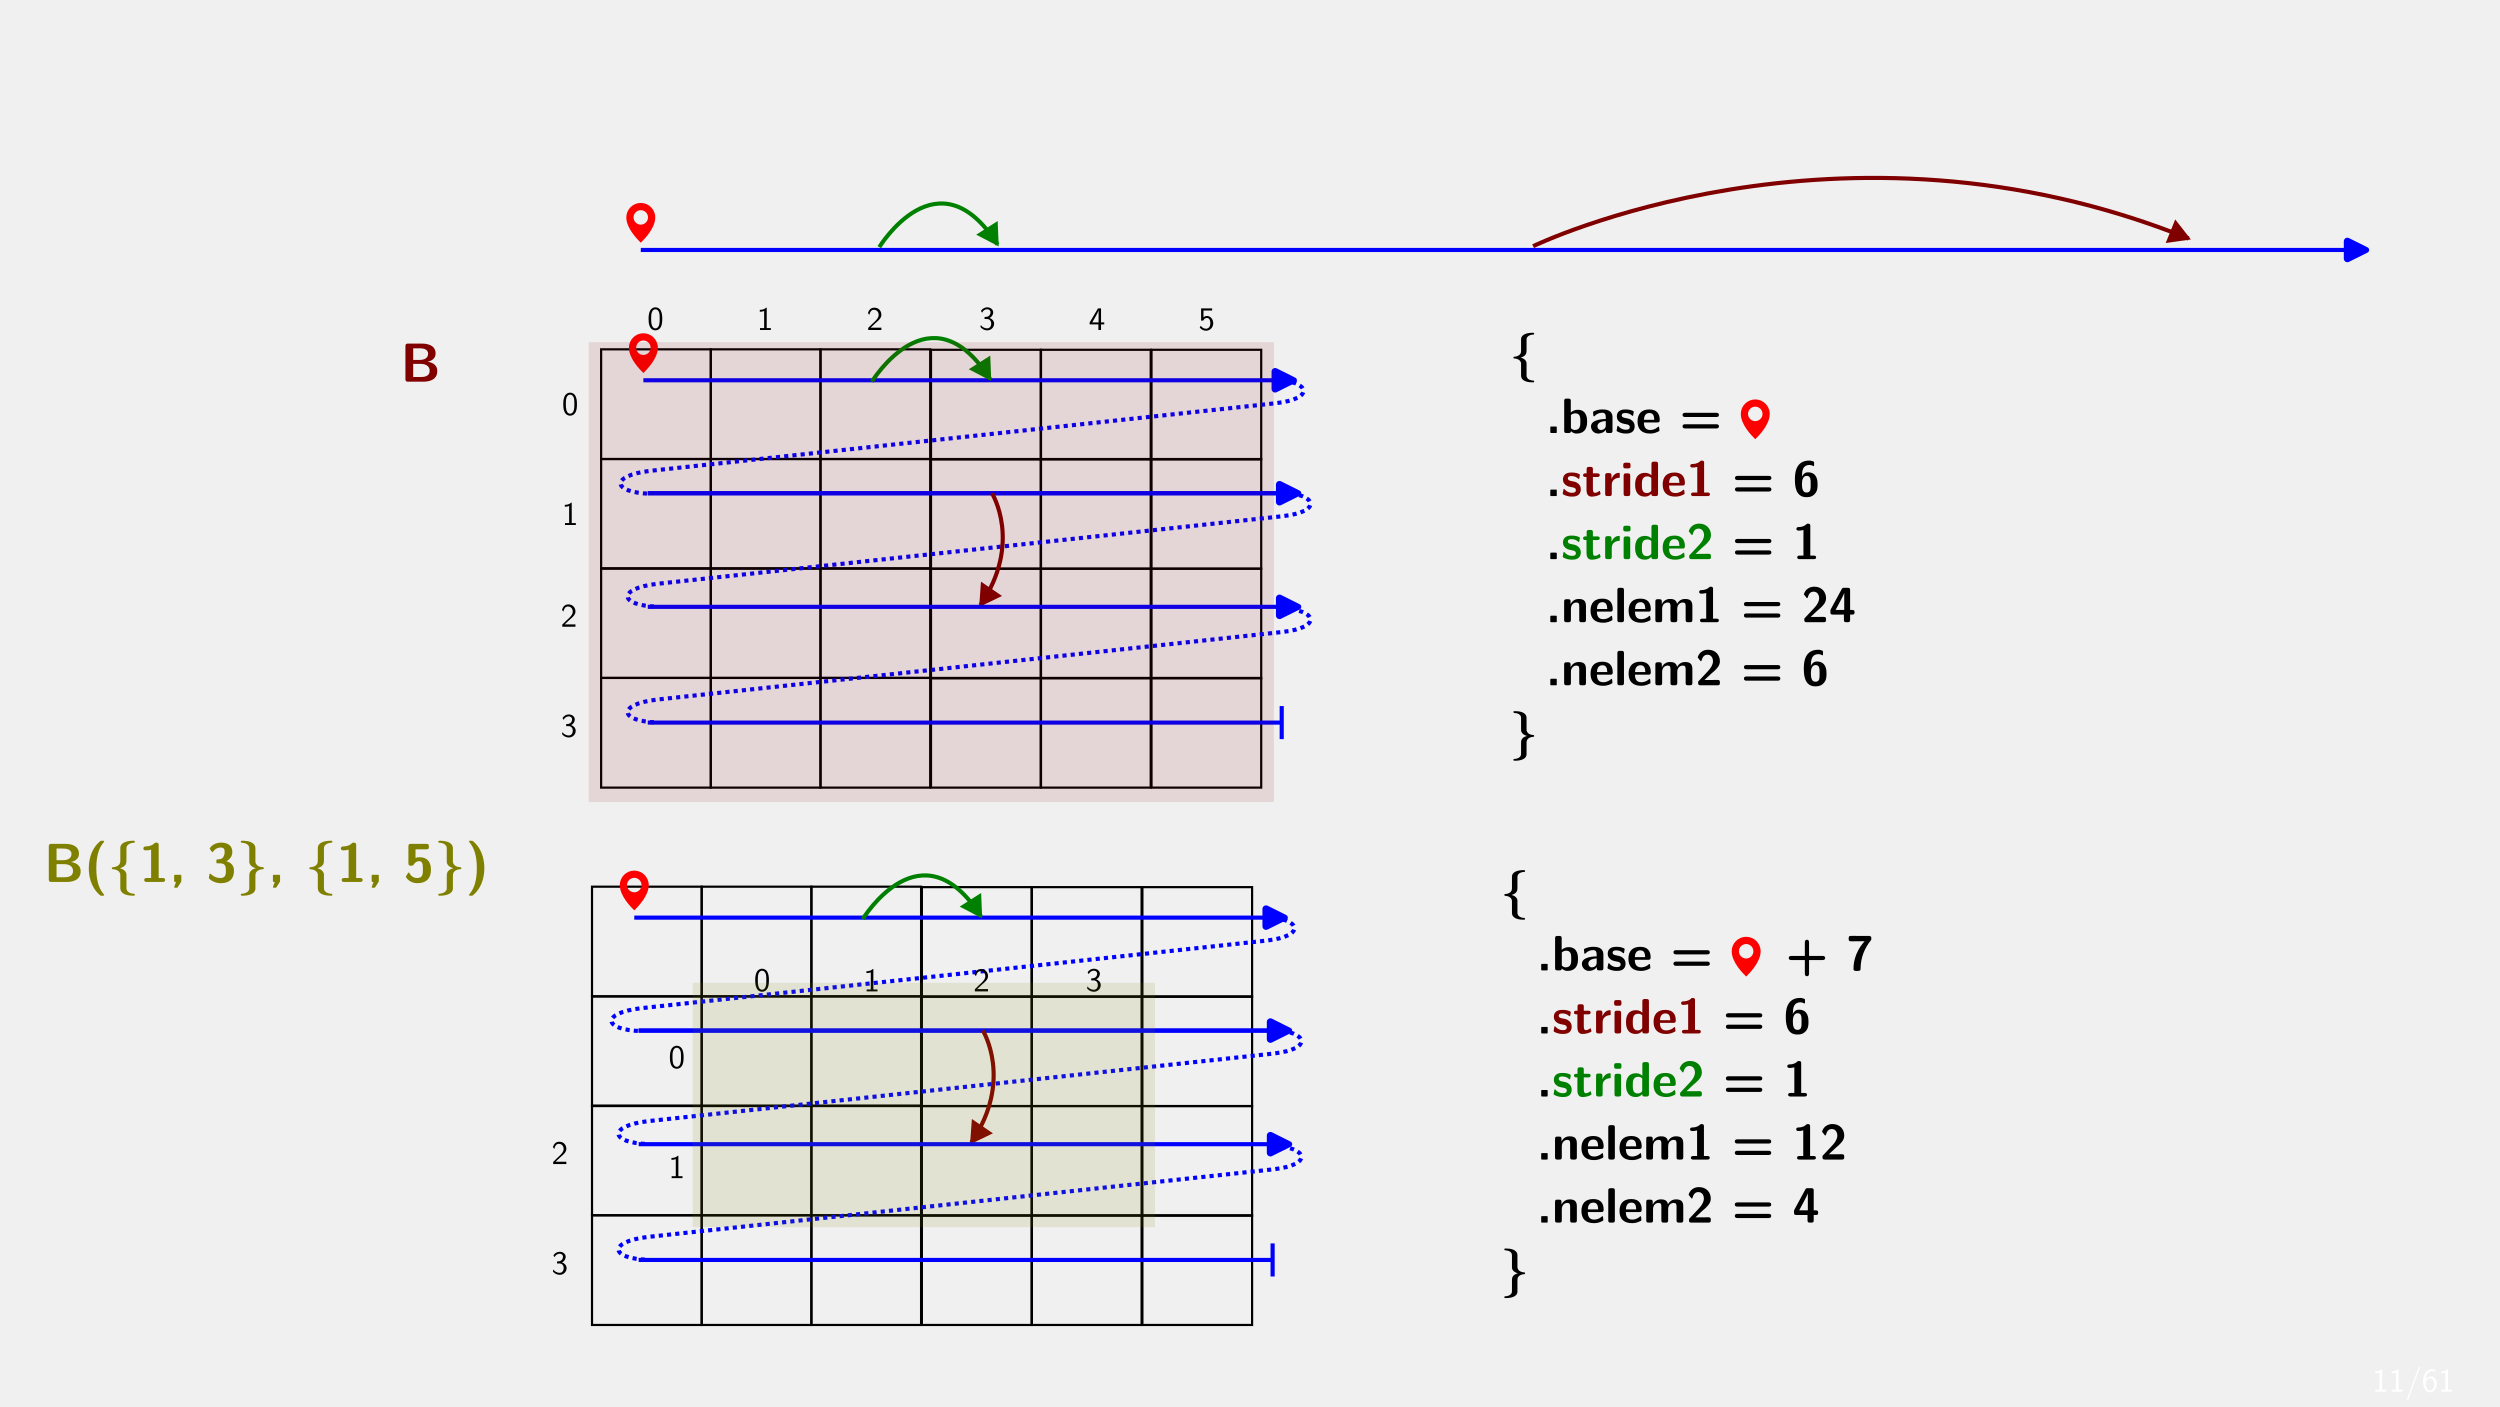
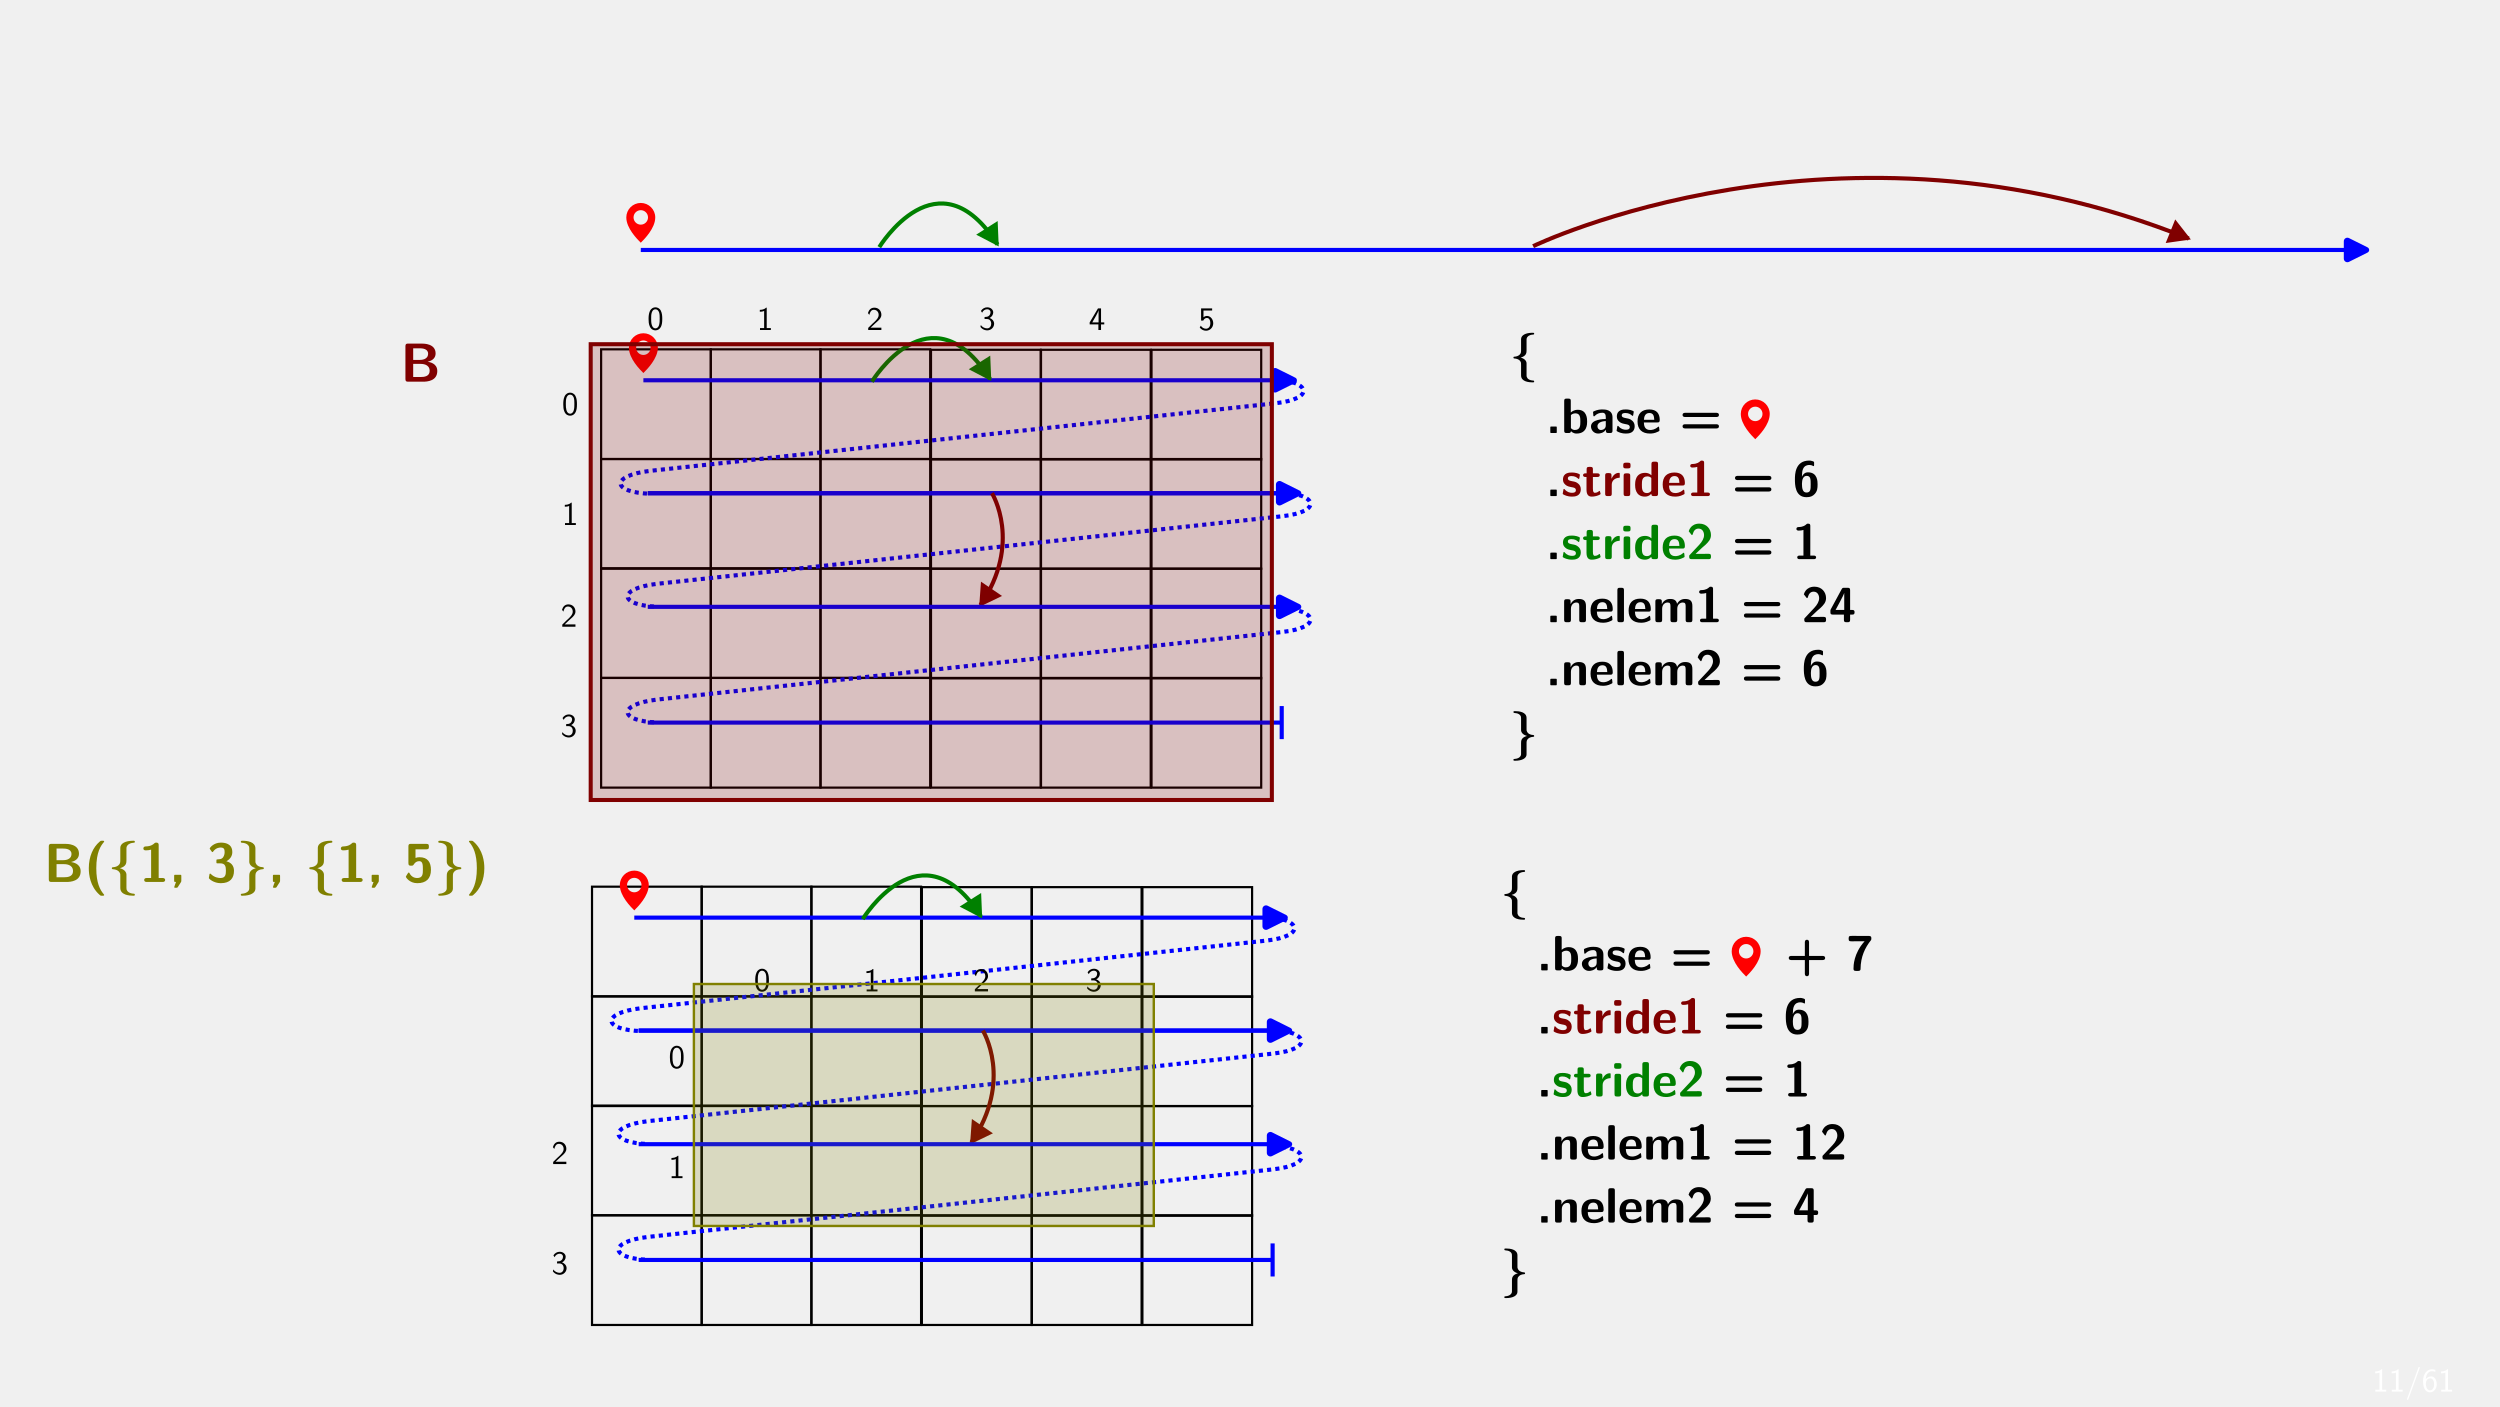
<svg xmlns="http://www.w3.org/2000/svg" version="1.1" id="svg1" width="604.724" height="340.157" viewBox="0 0 604.724 340.157">
  <defs id="defs1">
    <marker style="overflow:visible" id="Stop" refX="0" refY="0" orient="auto" markerWidth="1" markerHeight="1" viewBox="0 0 1 1" preserveAspectRatio="xMidYMid">
      <path style="fill:none;stroke:context-stroke;stroke-width:1" d="M 0,4 V -4" id="path23" />
    </marker>
    <marker style="overflow:visible" id="Triangle" refX="3" refY="0" orient="auto-start-reverse" markerWidth="1" markerHeight="1" viewBox="0 0 1 1" preserveAspectRatio="xMidYMid">
      <path transform="scale(0.5)" style="fill:context-stroke;fill-rule:evenodd;stroke:context-stroke;stroke-width:1pt" d="M 5.77,0 -2.88,5 V -5 Z" id="path135" />
    </marker>
    <marker style="overflow:visible" id="marker141" refX="0" refY="0" orient="auto-start-reverse" markerWidth="1" markerHeight="1" viewBox="0 0 1 1" preserveAspectRatio="xMidYMid">
      <path transform="scale(0.7)" d="m -0.211,-4.106 6.422,3.211 a 1,1 90 0 1 0,1.789 L -0.211,4.106 A 1.236,1.236 31.717 0 1 -2,3 v -6 a 1.236,1.236 148.283 0 1 1.789,-1.106 z" style="fill:context-stroke;fill-rule:evenodd;stroke:none" id="path141" />
    </marker>
    <marker style="overflow:visible" id="RoundedArrow" refX="0" refY="0" orient="auto-start-reverse" markerWidth="1" markerHeight="1" viewBox="0 0 1 1" preserveAspectRatio="xMidYMid">
      <path transform="scale(0.7)" d="m -0.211,-4.106 6.422,3.211 a 1,1 90 0 1 0,1.789 L -0.211,4.106 A 1.236,1.236 31.717 0 1 -2,3 v -6 a 1.236,1.236 148.283 0 1 1.789,-1.106 z" style="fill:context-stroke;fill-rule:evenodd;stroke:none" id="path8" />
    </marker>
    <marker markerWidth="7" markerHeight="9.625" refX="4" refY="13" orient="auto" id="Pin" viewBox="0 0 8 11" preserveAspectRatio="xMidYMid">
      <path id="path2422" style="fill:#ff0000;fill-rule:evenodd;stroke:none;stop-color:#1c1c1c" d="M 6,4 C 6,5.1 5.1,6 4,6 2.9,6 2,5.1 2,4 2,2.9 2.9,2 4,2 5.1,2 6,2.9 6,4 Z M 8,4 C 8,7 5,10 4,11 3,10 0,7 0,4 0,1.8 1.8,0 4,0 6.2,0 8,1.8 8,4 Z" />
    </marker>
    <marker markerWidth="7" markerHeight="9.625" refX="4" refY="13" orient="auto" id="Pin-6" viewBox="0 0 8 11" preserveAspectRatio="xMidYMid">
      <path id="path2422-1" style="fill:#ff0000;fill-rule:evenodd;stroke:none;stop-color:#1c1c1c" d="M 6,4 C 6,5.1 5.1,6 4,6 2.9,6 2,5.1 2,4 2,2.9 2.9,2 4,2 5.1,2 6,2.9 6,4 Z M 8,4 C 8,7 5,10 4,11 3,10 0,7 0,4 0,1.8 1.8,0 4,0 6.2,0 8,1.8 8,4 Z" />
    </marker>
    <marker style="overflow:visible" id="RoundedArrow-0" refX="0" refY="0" orient="auto-start-reverse" markerWidth="1" markerHeight="1" viewBox="0 0 1 1" preserveAspectRatio="xMidYMid">
      <path transform="scale(0.7)" d="m -0.211,-4.106 6.422,3.211 a 1,1 90 0 1 0,1.789 L -0.211,4.106 A 1.236,1.236 31.717 0 1 -2,3 v -6 a 1.236,1.236 148.283 0 1 1.789,-1.106 z" style="fill:context-stroke;fill-rule:evenodd;stroke:none" id="path8-6" />
    </marker>
  </defs>
  <g id="g1">
    <text id="text10" xml:space="preserve" x="96.868" y="92.325" style="font-size:16px;stroke-width:1.333;fill:#800000">
      <tspan id="tspan10" style="font-variant:normal;font-weight:700;font-size:13.284px;font-family:'Latin Modern Sans';writing-mode:lr-tb;fill:#800000;fill-opacity:1;fill-rule:nonzero;stroke:none;stroke-width:1.333" x="96.868" y="92.325">B</tspan>
    </text>
    <path id="path10" d="M 145.405,111.033 V 84.5 h 26.533 v 26.533 z" style="fill:none;stroke:#000000;stroke-width:0.531;stroke-linecap:butt;stroke-linejoin:miter;stroke-miterlimit:10;stroke-dasharray:none;stroke-opacity:1" />
    <path id="path11" d="M 171.937,111.033 V 84.5 h 26.532 v 26.533 z" style="fill:none;stroke:#000000;stroke-width:0.531;stroke-linecap:butt;stroke-linejoin:miter;stroke-miterlimit:10;stroke-dasharray:none;stroke-opacity:1" />
    <path id="path12" d="M 198.47,111.033 V 84.5 h 26.532 v 26.533 z" style="fill:none;stroke:#000000;stroke-width:0.531;stroke-linecap:butt;stroke-linejoin:miter;stroke-miterlimit:10;stroke-dasharray:none;stroke-opacity:1" />
    <path id="path13" d="m 145.405,137.565 v -26.532 h 26.533 v 26.532 z" style="fill:none;stroke:#000000;stroke-width:0.531;stroke-linecap:butt;stroke-linejoin:miter;stroke-miterlimit:10;stroke-dasharray:none;stroke-opacity:1" />
    <path id="path14" d="m 171.937,137.565 v -26.532 h 26.532 v 26.532 z" style="fill:none;stroke:#000000;stroke-width:0.531;stroke-linecap:butt;stroke-linejoin:miter;stroke-miterlimit:10;stroke-dasharray:none;stroke-opacity:1" />
    <path id="path15" d="m 198.47,137.565 v -26.532 h 26.532 v 26.532 z" style="fill:none;stroke:#000000;stroke-width:0.531;stroke-linecap:butt;stroke-linejoin:miter;stroke-miterlimit:10;stroke-dasharray:none;stroke-opacity:1" />
    <text id="text17" xml:space="preserve" x="156.553" y="79.744" style="font-size:16px;stroke-width:1.333">
      <tspan id="tspan17" style="font-variant:normal;font-weight:normal;font-size:7.97px;font-family:'Latin Modern Sans';writing-mode:lr-tb;fill:#000000;fill-opacity:1;fill-rule:nonzero;stroke:none;stroke-width:1.333" x="156.553" y="79.744">0</tspan>
    </text>
    <text id="text18" xml:space="preserve" x="183.085" y="79.828" style="font-size:16px;stroke-width:1.333">
      <tspan id="tspan18" style="font-variant:normal;font-weight:normal;font-size:7.97px;font-family:'Latin Modern Sans';writing-mode:lr-tb;fill:#000000;fill-opacity:1;fill-rule:nonzero;stroke:none;stroke-width:1.333" x="183.085" y="79.828">1</tspan>
    </text>
    <text id="text19" xml:space="preserve" x="209.617" y="79.828" style="font-size:16px;stroke-width:1.333">
      <tspan id="tspan19" style="font-variant:normal;font-weight:normal;font-size:7.97px;font-family:'Latin Modern Sans';writing-mode:lr-tb;fill:#000000;fill-opacity:1;fill-rule:nonzero;stroke:none;stroke-width:1.333" x="209.617" y="79.828">2</tspan>
    </text>
    <text id="text20" xml:space="preserve" x="135.917" y="100.38" style="font-size:16px;stroke-width:1.333">
      <tspan id="tspan20" style="font-variant:normal;font-weight:normal;font-size:7.97px;font-family:'Latin Modern Sans';writing-mode:lr-tb;fill:#000000;fill-opacity:1;fill-rule:nonzero;stroke:none;stroke-width:1.333" x="135.917" y="100.38">0</tspan>
    </text>
    <text id="text21" xml:space="preserve" x="135.917" y="126.996" style="font-size:16px;stroke-width:1.333">
      <tspan id="tspan21" style="font-variant:normal;font-weight:normal;font-size:7.97px;font-family:'Latin Modern Sans';writing-mode:lr-tb;fill:#000000;fill-opacity:1;fill-rule:nonzero;stroke:none;stroke-width:1.333" x="135.917" y="126.996">1</tspan>
    </text>
    <path id="path52" d="M 0,0 H 151.179 V 8.626 H 0 Z" style="display:none;fill:#191959;fill-opacity:1;fill-rule:nonzero;stroke:none" transform="matrix(1.333333,0,0,-1.333333,0,340.1573)" />
    <path id="path53" d="M 0,0 H 151.179 V 8.626 H 0 Z" style="display:none;fill:#262686;fill-opacity:1;fill-rule:nonzero;stroke:none" transform="matrix(1.333333,0,0,-1.333333,201.572,340.1573)" />
    <path id="path54" d="M 0,0 H 151.179 V 8.626 H 0 Z" style="display:none;fill:#3333b3;fill-opacity:1;fill-rule:nonzero;stroke:none" transform="matrix(1.333333,0,0,-1.333333,403.144,340.1573)" />
    <text id="text56" xml:space="preserve" transform="matrix(1.333333,0,0,1.333333,573.82,336.6187)">
      <tspan id="tspan56" style="font-variant:normal;font-weight:normal;font-size:5.978px;font-family:'Latin Modern Sans';writing-mode:lr-tb;fill:#ffffff;fill-opacity:1;fill-rule:nonzero;stroke:none" x="0" dx="0 0 0.992 0.998" y="0">11/61</tspan>
    </text>
    <path id="path115" d="m 225.199,137.565 v -26.532 h 26.532 v 26.532 z" style="fill:none;stroke:#000000;stroke-width:0.531;stroke-linecap:butt;stroke-linejoin:miter;stroke-miterlimit:10;stroke-dasharray:none;stroke-opacity:1" />
    <path id="path116" d="M 225.199,111.141 V 84.609 h 26.532 v 26.532 z" style="fill:none;stroke:#000000;stroke-width:0.531;stroke-linecap:butt;stroke-linejoin:miter;stroke-miterlimit:10;stroke-dasharray:none;stroke-opacity:1" />
    <path id="path117" d="m 251.81,137.565 v -26.532 h 26.532 v 26.532 z" style="fill:none;stroke:#000000;stroke-width:0.531;stroke-linecap:butt;stroke-linejoin:miter;stroke-miterlimit:10;stroke-dasharray:none;stroke-opacity:1" />
    <path id="path118" d="M 251.81,111.141 V 84.609 h 26.532 v 26.532 z" style="fill:none;stroke:#000000;stroke-width:0.531;stroke-linecap:butt;stroke-linejoin:miter;stroke-miterlimit:10;stroke-dasharray:none;stroke-opacity:1" />
    <path id="path119" d="m 278.539,137.565 v -26.532 h 26.532 v 26.532 z" style="fill:none;stroke:#000000;stroke-width:0.531;stroke-linecap:butt;stroke-linejoin:miter;stroke-miterlimit:10;stroke-dasharray:none;stroke-opacity:1" />
    <path id="path120" d="M 278.539,111.141 V 84.609 h 26.532 v 26.532 z" style="fill:none;stroke:#000000;stroke-width:0.531;stroke-linecap:butt;stroke-linejoin:miter;stroke-miterlimit:10;stroke-dasharray:none;stroke-opacity:1" />
    <path id="path122" d="m 145.405,163.984 v -26.533 h 26.533 v 26.533 z" style="fill:none;stroke:#000000;stroke-width:0.531;stroke-linecap:butt;stroke-linejoin:miter;stroke-miterlimit:10;stroke-dasharray:none;stroke-opacity:1" />
    <path id="path123" d="m 171.937,163.984 v -26.533 h 26.532 v 26.533 z" style="fill:none;stroke:#000000;stroke-width:0.531;stroke-linecap:butt;stroke-linejoin:miter;stroke-miterlimit:10;stroke-dasharray:none;stroke-opacity:1" />
    <path id="path124" d="m 198.47,163.984 v -26.533 h 26.532 v 26.533 z" style="fill:none;stroke:#000000;stroke-width:0.531;stroke-linecap:butt;stroke-linejoin:miter;stroke-miterlimit:10;stroke-dasharray:none;stroke-opacity:1" />
    <path id="path125" d="m 145.405,190.516 v -26.532 h 26.533 v 26.532 z" style="fill:none;stroke:#000000;stroke-width:0.531;stroke-linecap:butt;stroke-linejoin:miter;stroke-miterlimit:10;stroke-dasharray:none;stroke-opacity:1" />
    <path id="path126" d="m 171.937,190.516 v -26.532 h 26.532 v 26.532 z" style="fill:none;stroke:#000000;stroke-width:0.531;stroke-linecap:butt;stroke-linejoin:miter;stroke-miterlimit:10;stroke-dasharray:none;stroke-opacity:1" />
    <path id="path127" d="m 198.47,190.516 v -26.532 h 26.532 v 26.532 z" style="fill:none;stroke:#000000;stroke-width:0.531;stroke-linecap:butt;stroke-linejoin:miter;stroke-miterlimit:10;stroke-dasharray:none;stroke-opacity:1" />
    <path id="path128" d="m 225.199,190.516 v -26.532 h 26.532 v 26.532 z" style="fill:none;stroke:#000000;stroke-width:0.531;stroke-linecap:butt;stroke-linejoin:miter;stroke-miterlimit:10;stroke-dasharray:none;stroke-opacity:1" />
    <path id="path129" d="m 225.199,164.092 v -26.532 h 26.532 v 26.532 z" style="fill:none;stroke:#000000;stroke-width:0.531;stroke-linecap:butt;stroke-linejoin:miter;stroke-miterlimit:10;stroke-dasharray:none;stroke-opacity:1" />
    <path id="path130" d="m 251.81,190.516 v -26.532 h 26.532 v 26.532 z" style="fill:none;stroke:#000000;stroke-width:0.531;stroke-linecap:butt;stroke-linejoin:miter;stroke-miterlimit:10;stroke-dasharray:none;stroke-opacity:1" />
    <path id="path131" d="m 251.81,164.092 v -26.532 h 26.532 v 26.532 z" style="fill:none;stroke:#000000;stroke-width:0.531;stroke-linecap:butt;stroke-linejoin:miter;stroke-miterlimit:10;stroke-dasharray:none;stroke-opacity:1" />
    <path id="path132" d="m 278.539,190.516 v -26.532 h 26.532 v 26.532 z" style="fill:none;stroke:#000000;stroke-width:0.531;stroke-linecap:butt;stroke-linejoin:miter;stroke-miterlimit:10;stroke-dasharray:none;stroke-opacity:1" />
    <path id="path133" d="m 278.539,164.092 v -26.532 h 26.532 v 26.532 z" style="fill:none;stroke:#000000;stroke-width:0.531;stroke-linecap:butt;stroke-linejoin:miter;stroke-miterlimit:10;stroke-dasharray:none;stroke-opacity:1" />
    <path style="opacity:1;fill:none;stroke:#0000ff;stroke-width:1;stroke-dasharray:1, 1;stroke-dashoffset:0" d="m 308.602,91.961 c 7.669,0 10.213,4.472 -0.342,5.613 L 157.28,113.892 c -9.695,1.145 -9.434,5.255 0.145,5.552" id="path134" />
    <path style="opacity:1;fill:none;stroke:#0000ff;stroke-width:1;stroke-dasharray:none;marker-start:url(#Pin);marker-end:url(#RoundedArrow)" d="M 155.628,91.984 H 308.974" id="path136" />
    <path style="opacity:1;fill:none;stroke:#0000ff;stroke-width:1;stroke-dasharray:1, 1;stroke-dashoffset:0" d="m 310.297,119.284 c 7.669,0 10.213,4.472 -0.342,5.613 l -150.98,16.318 c -9.695,1.145 -9.434,5.255 0.145,5.552" id="path137" />
    <path style="opacity:1;fill:none;stroke:#0000ff;stroke-width:1;stroke-dasharray:none" d="M 156.687,119.306 H 310.033" id="path138" />
    <path style="opacity:1;fill:none;stroke:#0000ff;stroke-width:1;stroke-dasharray:none;marker-end:url(#marker141)" d="M 156.687,119.306 H 310.033" id="path139" />
    <path style="opacity:1;fill:none;stroke:#008000;stroke-width:1;stroke-linecap:butt;stroke-dasharray:none;stroke-dashoffset:0;marker-end:url(#Triangle)" d="m 210.894,92.333 c 0,0 14.189,-23.326 28.594,-0.635" id="path142" />
    <path style="opacity:1;fill:none;stroke:#800000;stroke-width:1;stroke-linecap:butt;stroke-dasharray:none;stroke-dashoffset:0;marker-end:url(#Triangle)" d="m 239.943,119.296 c 0,0 7.443,12.025 -2.788,27.078" id="path143" />
    <path style="opacity:1;fill:none;stroke:#0000ff;stroke-width:1;stroke-dasharray:none;marker-end:url(#marker141)" d="M 156.687,146.789 H 310.033" id="path144" />
    <text id="text144" xml:space="preserve" x="135.617" y="151.601" style="font-size:16px;stroke-width:1.333">
      <tspan id="tspan144" style="font-variant:normal;font-weight:normal;font-size:7.97px;font-family:'Latin Modern Sans';writing-mode:lr-tb;fill:#000000;fill-opacity:1;fill-rule:nonzero;stroke:none;stroke-width:1.333" x="135.617" y="151.601">2</tspan>
    </text>
    <text id="text145" xml:space="preserve" x="135.617" y="178.217" style="font-size:16px;stroke-width:1.333">
      <tspan id="tspan145" style="font-variant:normal;font-weight:normal;font-size:7.97px;font-family:'Latin Modern Sans';writing-mode:lr-tb;fill:#000000;fill-opacity:1;fill-rule:nonzero;stroke:none;stroke-width:1.333" x="135.617" y="178.217">3</tspan>
    </text>
    <text id="text146" xml:space="preserve" x="236.828" y="79.744" style="font-size:16px;stroke-width:1.333">
      <tspan id="tspan146" style="font-variant:normal;font-weight:normal;font-size:7.97px;font-family:'Latin Modern Sans';writing-mode:lr-tb;fill:#000000;fill-opacity:1;fill-rule:nonzero;stroke:none;stroke-width:1.333" x="236.828" y="79.744">3</tspan>
    </text>
    <text id="text147" xml:space="preserve" x="263.36" y="79.828" style="font-size:16px;stroke-width:1.333">
      <tspan id="tspan147" style="font-variant:normal;font-weight:normal;font-size:7.97px;font-family:'Latin Modern Sans';writing-mode:lr-tb;fill:#000000;fill-opacity:1;fill-rule:nonzero;stroke:none;stroke-width:1.333" x="263.36" y="79.828">4</tspan>
    </text>
    <text id="text148" xml:space="preserve" x="289.892" y="79.828" style="font-size:16px;stroke-width:1.333">
      <tspan id="tspan148" style="font-variant:normal;font-weight:normal;font-size:7.97px;font-family:'Latin Modern Sans';writing-mode:lr-tb;fill:#000000;fill-opacity:1;fill-rule:nonzero;stroke:none;stroke-width:1.333" x="289.892" y="79.828">5</tspan>
    </text>
    <text xml:space="preserve" style="writing-mode:lr-tb;direction:ltr;opacity:1;fill:#0000ff;stroke:#800000;stroke-width:1;stroke-linecap:butt;stroke-dasharray:none;stroke-dashoffset:0" x="365.149" y="89.492" id="text154">
      <tspan id="tspan154" x="365.149" y="89.492" style="font-style:normal;font-variant:normal;font-weight:bold;font-stretch:normal;font-family:'Latin Modern Sans';-inkscape-font-specification:'Latin Modern Sans';fill:#000000;stroke:none">{</tspan>
      <tspan x="365.149" y="104.746" style="font-style:normal;font-variant:normal;font-weight:bold;font-stretch:normal;font-family:'Latin Modern Sans';-inkscape-font-specification:'Latin Modern Sans';fill:#000000;stroke:none" id="tspan156">  .base =  </tspan>
      <tspan x="365.149" y="119.999" style="font-style:normal;font-variant:normal;font-weight:bold;font-stretch:normal;font-family:'Latin Modern Sans';-inkscape-font-specification:'Latin Modern Sans';fill:#000000;stroke:none" id="tspan157">  .<tspan style="fill:#800000" id="tspan160">stride1</tspan> = 6</tspan>
      <tspan x="365.149" y="135.253" style="font-style:normal;font-variant:normal;font-weight:bold;font-stretch:normal;font-family:'Latin Modern Sans';-inkscape-font-specification:'Latin Modern Sans';fill:#000000;stroke:none" id="tspan159">  .<tspan style="fill:#008000" id="tspan161">stride2</tspan> = 1</tspan>
      <tspan x="365.149" y="150.506" style="font-style:normal;font-variant:normal;font-weight:bold;font-stretch:normal;font-family:'Latin Modern Sans';-inkscape-font-specification:'Latin Modern Sans';fill:#000000;stroke:none" id="tspan274">  .nelem1 = 24</tspan>
      <tspan x="365.149" y="165.76" style="font-style:normal;font-variant:normal;font-weight:bold;font-stretch:normal;font-family:'Latin Modern Sans';-inkscape-font-specification:'Latin Modern Sans';fill:#000000;stroke:none" id="tspan275">  .nelem2 = 6</tspan>
      <tspan x="365.149" y="181.013" id="tspan155" style="font-style:normal;font-variant:normal;font-weight:bold;font-stretch:normal;font-family:'Latin Modern Sans';-inkscape-font-specification:'Latin Modern Sans';fill:#000000;stroke:none">}</tspan>
    </text>
    <path style="fill:none;stroke:#0000ff;stroke-width:1;stroke-dasharray:none;marker-start:url(#Pin-6);marker-end:url(#RoundedArrow-0)" d="M 154.998,60.464 H 568.342" id="path136-0" />
    <path style="opacity:1;fill:none;stroke:#008000;stroke-width:1;stroke-linecap:butt;stroke-dasharray:none;stroke-dashoffset:0;marker-end:url(#Triangle)" d="m 212.691,59.78 c 0,0 14.189,-23.326 28.594,-0.635" id="path159" />
    <path style="opacity:1;fill:none;stroke:#800000;stroke-width:1;stroke-linecap:butt;stroke-dasharray:none;stroke-dashoffset:0;marker-end:url(#Triangle)" d="m 370.846,59.55 c 0,0 74.096,-35.907 158.592,-1.834" id="path160" />
    <path style="opacity:1;fill:none;stroke:#0000ff;stroke-width:1;stroke-dasharray:1, 1;stroke-dashoffset:0" d="m 310.297,147.284 c 7.669,0 10.213,4.472 -0.342,5.613 l -150.98,16.318 c -9.695,1.145 -9.434,5.255 0.145,5.552" id="path161" />
    <path style="opacity:1;fill:none;stroke:#0000ff;stroke-width:1;stroke-dasharray:none;marker-end:url(#Stop)" d="M 156.687,174.789 H 310.033" id="path162" />
    <path id="path224" style="baseline-shift:baseline;display:inline;overflow:visible;vector-effect:none;fill:#ff0000;fill-rule:evenodd;enable-background:accumulate;stop-color:#1c1c1c" d="m 426.331,100.119 c 0,0.963 -0.787,1.75 -1.75,1.75 -0.963,0 -1.75,-0.787 -1.75,-1.75 0,-0.962 0.787,-1.75 1.75,-1.75 0.963,0 1.75,0.787 1.75,1.75 z m 1.75,0 c 0,2.625 -2.625,5.25 -3.5,6.125 -0.875,-0.875 -3.5,-3.5 -3.5,-6.125 0,-1.925 1.575,-3.5 3.5,-3.5 1.925,0 3.5,1.575 3.5,3.5 z" />
    <text id="text226" xml:space="preserve" x="10.602" y="213.338" style="font-size:16px;stroke-width:1.333">
      <tspan id="tspan226" style="font-variant:normal;font-weight:700;font-size:13.284px;font-family:'Latin Modern Sans';writing-mode:lr-tb;fill:#808000;fill-opacity:1;fill-rule:nonzero;stroke:none;stroke-width:1.333" x="10.602" y="213.338">B({1, 3}, {1, 5})</tspan>
    </text>
    <path id="path226" d="m 143.202,241.013 v -26.533 h 26.533 v 26.533 z" style="fill:none;stroke:#000000;stroke-width:0.531;stroke-linecap:butt;stroke-linejoin:miter;stroke-miterlimit:10;stroke-dasharray:none;stroke-opacity:1" />
    <path id="path227" d="m 169.735,241.013 v -26.533 h 26.532 v 26.533 z" style="fill:none;stroke:#000000;stroke-width:0.531;stroke-linecap:butt;stroke-linejoin:miter;stroke-miterlimit:10;stroke-dasharray:none;stroke-opacity:1" />
    <path id="path228" d="m 196.267,241.013 v -26.533 h 26.532 v 26.533 z" style="fill:none;stroke:#000000;stroke-width:0.531;stroke-linecap:butt;stroke-linejoin:miter;stroke-miterlimit:10;stroke-dasharray:none;stroke-opacity:1" />
    <path id="path229" d="m 143.202,267.545 v -26.532 h 26.533 v 26.532 z" style="fill:none;stroke:#000000;stroke-width:0.531;stroke-linecap:butt;stroke-linejoin:miter;stroke-miterlimit:10;stroke-dasharray:none;stroke-opacity:1" />
    <path id="path230" d="m 169.735,267.545 v -26.532 h 26.532 v 26.532 z" style="fill:none;stroke:#000000;stroke-width:0.531;stroke-linecap:butt;stroke-linejoin:miter;stroke-miterlimit:10;stroke-dasharray:none;stroke-opacity:1" />
    <path id="path231" d="m 196.267,267.545 v -26.532 h 26.532 v 26.532 z" style="fill:none;stroke:#000000;stroke-width:0.531;stroke-linecap:butt;stroke-linejoin:miter;stroke-miterlimit:10;stroke-dasharray:none;stroke-opacity:1" />
    <text id="text234" xml:space="preserve" x="161.714" y="258.36" style="font-size:16px;stroke-width:1.333">
      <tspan id="tspan234" style="font-variant:normal;font-weight:normal;font-size:7.97px;font-family:'Latin Modern Sans';writing-mode:lr-tb;fill:#000000;fill-opacity:1;fill-rule:nonzero;stroke:none;stroke-width:1.333" x="161.714" y="258.36">0</tspan>
    </text>
    <text id="text235" xml:space="preserve" x="161.714" y="284.976" style="font-size:16px;stroke-width:1.333">
      <tspan id="tspan235" style="font-variant:normal;font-weight:normal;font-size:7.97px;font-family:'Latin Modern Sans';writing-mode:lr-tb;fill:#000000;fill-opacity:1;fill-rule:nonzero;stroke:none;stroke-width:1.333" x="161.714" y="284.976">1</tspan>
    </text>
    <path id="path235" d="m 222.996,267.545 v -26.532 h 26.532 v 26.532 z" style="fill:none;stroke:#000000;stroke-width:0.531;stroke-linecap:butt;stroke-linejoin:miter;stroke-miterlimit:10;stroke-dasharray:none;stroke-opacity:1" />
    <path id="path236" d="m 222.996,241.122 v -26.532 h 26.532 v 26.532 z" style="fill:none;stroke:#000000;stroke-width:0.531;stroke-linecap:butt;stroke-linejoin:miter;stroke-miterlimit:10;stroke-dasharray:none;stroke-opacity:1" />
    <path id="path237" d="m 249.607,267.545 v -26.532 h 26.532 v 26.532 z" style="fill:none;stroke:#000000;stroke-width:0.531;stroke-linecap:butt;stroke-linejoin:miter;stroke-miterlimit:10;stroke-dasharray:none;stroke-opacity:1" />
    <path id="path238" d="m 249.607,241.122 v -26.532 h 26.532 v 26.532 z" style="fill:none;stroke:#000000;stroke-width:0.531;stroke-linecap:butt;stroke-linejoin:miter;stroke-miterlimit:10;stroke-dasharray:none;stroke-opacity:1" />
    <path id="path239" d="m 276.336,267.545 v -26.532 h 26.532 v 26.532 z" style="fill:none;stroke:#000000;stroke-width:0.531;stroke-linecap:butt;stroke-linejoin:miter;stroke-miterlimit:10;stroke-dasharray:none;stroke-opacity:1" />
    <path id="path240" d="m 276.336,241.122 v -26.532 h 26.532 v 26.532 z" style="fill:none;stroke:#000000;stroke-width:0.531;stroke-linecap:butt;stroke-linejoin:miter;stroke-miterlimit:10;stroke-dasharray:none;stroke-opacity:1" />
    <path id="path241" d="m 143.202,293.964 v -26.533 h 26.533 v 26.533 z" style="fill:none;stroke:#000000;stroke-width:0.531;stroke-linecap:butt;stroke-linejoin:miter;stroke-miterlimit:10;stroke-dasharray:none;stroke-opacity:1" />
    <path id="path242" d="m 169.735,293.964 v -26.533 h 26.532 v 26.533 z" style="fill:none;stroke:#000000;stroke-width:0.531;stroke-linecap:butt;stroke-linejoin:miter;stroke-miterlimit:10;stroke-dasharray:none;stroke-opacity:1" />
    <path id="path243" d="m 196.267,293.964 v -26.533 h 26.532 v 26.533 z" style="fill:none;stroke:#000000;stroke-width:0.531;stroke-linecap:butt;stroke-linejoin:miter;stroke-miterlimit:10;stroke-dasharray:none;stroke-opacity:1" />
    <path id="path244" d="m 143.202,320.496 v -26.532 h 26.533 v 26.532 z" style="fill:none;stroke:#000000;stroke-width:0.531;stroke-linecap:butt;stroke-linejoin:miter;stroke-miterlimit:10;stroke-dasharray:none;stroke-opacity:1" />
    <path id="path245" d="m 169.735,320.496 v -26.532 h 26.532 v 26.532 z" style="fill:none;stroke:#000000;stroke-width:0.531;stroke-linecap:butt;stroke-linejoin:miter;stroke-miterlimit:10;stroke-dasharray:none;stroke-opacity:1" />
    <path id="path246" d="m 196.267,320.496 v -26.532 h 26.532 v 26.532 z" style="fill:none;stroke:#000000;stroke-width:0.531;stroke-linecap:butt;stroke-linejoin:miter;stroke-miterlimit:10;stroke-dasharray:none;stroke-opacity:1" />
    <path id="path247" d="m 222.996,320.496 v -26.532 h 26.532 v 26.532 z" style="fill:none;stroke:#000000;stroke-width:0.531;stroke-linecap:butt;stroke-linejoin:miter;stroke-miterlimit:10;stroke-dasharray:none;stroke-opacity:1" />
    <path id="path248" d="m 222.996,294.073 v -26.532 h 26.532 v 26.532 z" style="fill:none;stroke:#000000;stroke-width:0.531;stroke-linecap:butt;stroke-linejoin:miter;stroke-miterlimit:10;stroke-dasharray:none;stroke-opacity:1" />
    <path id="path249" d="m 249.607,320.496 v -26.532 h 26.532 v 26.532 z" style="fill:none;stroke:#000000;stroke-width:0.531;stroke-linecap:butt;stroke-linejoin:miter;stroke-miterlimit:10;stroke-dasharray:none;stroke-opacity:1" />
    <path id="path250" d="m 249.607,294.073 v -26.532 h 26.532 v 26.532 z" style="fill:none;stroke:#000000;stroke-width:0.531;stroke-linecap:butt;stroke-linejoin:miter;stroke-miterlimit:10;stroke-dasharray:none;stroke-opacity:1" />
    <path id="path251" d="m 276.336,320.496 v -26.532 h 26.532 v 26.532 z" style="fill:none;stroke:#000000;stroke-width:0.531;stroke-linecap:butt;stroke-linejoin:miter;stroke-miterlimit:10;stroke-dasharray:none;stroke-opacity:1" />
    <path id="path252" d="m 276.336,294.073 v -26.532 h 26.532 v 26.532 z" style="fill:none;stroke:#000000;stroke-width:0.531;stroke-linecap:butt;stroke-linejoin:miter;stroke-miterlimit:10;stroke-dasharray:none;stroke-opacity:1" />
    <path style="opacity:1;fill:none;stroke:#0000ff;stroke-width:1;stroke-dasharray:1, 1;stroke-dashoffset:0" d="m 306.4,221.941 c 7.669,0 10.213,4.472 -0.342,5.613 l -150.98,16.318 c -9.695,1.145 -9.434,5.255 0.145,5.552" id="path253" />
    <path style="opacity:1;fill:none;stroke:#0000ff;stroke-width:1;stroke-dasharray:none;marker-start:url(#Pin);marker-end:url(#RoundedArrow)" d="M 153.425,221.964 H 306.772" id="path254" />
    <path style="opacity:1;fill:none;stroke:#0000ff;stroke-width:1;stroke-dasharray:1, 1;stroke-dashoffset:0" d="m 308.094,249.264 c 7.669,0 10.213,4.472 -0.342,5.613 L 156.772,271.195 c -9.695,1.145 -9.434,5.255 0.145,5.552" id="path255" />
    <path style="opacity:1;fill:none;stroke:#0000ff;stroke-width:1;stroke-dasharray:none" d="M 154.484,249.287 H 307.831" id="path256" />
    <path style="opacity:1;fill:none;stroke:#0000ff;stroke-width:1;stroke-dasharray:none;marker-end:url(#marker141)" d="M 154.484,249.287 H 307.831" id="path257" />
    <path style="opacity:1;fill:none;stroke:#008000;stroke-width:1;stroke-linecap:butt;stroke-dasharray:none;stroke-dashoffset:0;marker-end:url(#Triangle)" d="m 208.691,222.313 c 0,0 14.189,-23.326 28.594,-0.635" id="path258" />
    <path style="opacity:1;fill:none;stroke:#800000;stroke-width:1;stroke-linecap:butt;stroke-dasharray:none;stroke-dashoffset:0;marker-end:url(#Triangle)" d="m 237.74,249.276 c 0,0 7.443,12.025 -2.788,27.078" id="path259" />
    <path style="opacity:1;fill:none;stroke:#0000ff;stroke-width:1;stroke-dasharray:none;marker-end:url(#marker141)" d="M 154.484,276.769 H 307.831" id="path260" />
    <text id="text260" xml:space="preserve" x="133.414" y="281.581" style="font-size:16px;stroke-width:1.333">
      <tspan id="tspan260" style="font-variant:normal;font-weight:normal;font-size:7.97px;font-family:'Latin Modern Sans';writing-mode:lr-tb;fill:#000000;fill-opacity:1;fill-rule:nonzero;stroke:none;stroke-width:1.333" x="133.414" y="281.581">2</tspan>
    </text>
    <text id="text261" xml:space="preserve" x="133.414" y="308.197" style="font-size:16px;stroke-width:1.333">
      <tspan id="tspan261" style="font-variant:normal;font-weight:normal;font-size:7.97px;font-family:'Latin Modern Sans';writing-mode:lr-tb;fill:#000000;fill-opacity:1;fill-rule:nonzero;stroke:none;stroke-width:1.333" x="133.414" y="308.197">3</tspan>
    </text>
    <g id="g276" transform="translate(34,30)">
      <text id="text231" xml:space="preserve" x="148.35" y="209.724" style="font-size:16px;stroke-width:1.333">
        <tspan id="tspan231" style="font-variant:normal;font-weight:normal;font-size:7.97px;font-family:'Latin Modern Sans';writing-mode:lr-tb;fill:#000000;fill-opacity:1;fill-rule:nonzero;stroke:none;stroke-width:1.333" x="148.35" y="209.724">0</tspan>
      </text>
      <text id="text232" xml:space="preserve" x="174.882" y="209.808" style="font-size:16px;stroke-width:1.333">
        <tspan id="tspan232" style="font-variant:normal;font-weight:normal;font-size:7.97px;font-family:'Latin Modern Sans';writing-mode:lr-tb;fill:#000000;fill-opacity:1;fill-rule:nonzero;stroke:none;stroke-width:1.333" x="174.882" y="209.808">1</tspan>
      </text>
      <text id="text233" xml:space="preserve" x="201.414" y="209.808" style="font-size:16px;stroke-width:1.333">
        <tspan id="tspan233" style="font-variant:normal;font-weight:normal;font-size:7.97px;font-family:'Latin Modern Sans';writing-mode:lr-tb;fill:#000000;fill-opacity:1;fill-rule:nonzero;stroke:none;stroke-width:1.333" x="201.414" y="209.808">2</tspan>
      </text>
      <text id="text262" xml:space="preserve" x="228.626" y="209.724" style="font-size:16px;stroke-width:1.333">
        <tspan id="tspan262" style="font-variant:normal;font-weight:normal;font-size:7.97px;font-family:'Latin Modern Sans';writing-mode:lr-tb;fill:#000000;fill-opacity:1;fill-rule:nonzero;stroke:none;stroke-width:1.333" x="228.626" y="209.724">3</tspan>
      </text>
    </g>
    <text xml:space="preserve" style="writing-mode:lr-tb;direction:ltr;opacity:1;fill:#0000ff;stroke:#800000;stroke-width:1;stroke-linecap:butt;stroke-dasharray:none;stroke-dashoffset:0" x="362.946" y="219.473" id="text271">
      <tspan id="tspan265" x="362.946" y="219.473" style="font-style:normal;font-variant:normal;font-weight:bold;font-stretch:normal;font-family:'Latin Modern Sans';-inkscape-font-specification:'Latin Modern Sans';fill:#000000;stroke:none">{</tspan>
      <tspan x="362.946" y="234.726" style="font-style:normal;font-variant:normal;font-weight:bold;font-stretch:normal;font-family:'Latin Modern Sans';-inkscape-font-specification:'Latin Modern Sans';fill:#000000;stroke:none" id="tspan266">  .base =    + 7</tspan>
      <tspan x="362.946" y="249.98" style="font-style:normal;font-variant:normal;font-weight:bold;font-stretch:normal;font-family:'Latin Modern Sans';-inkscape-font-specification:'Latin Modern Sans';fill:#000000;stroke:none" id="tspan268">  .<tspan style="fill:#800000" id="tspan267">stride1</tspan> = 6</tspan>
      <tspan x="362.946" y="265.233" style="font-style:normal;font-variant:normal;font-weight:bold;font-stretch:normal;font-family:'Latin Modern Sans';-inkscape-font-specification:'Latin Modern Sans';fill:#000000;stroke:none" id="tspan270">  .<tspan style="fill:#008000" id="tspan269">stride2</tspan> = 1</tspan>
      <tspan x="362.946" y="280.487" style="font-style:normal;font-variant:normal;font-weight:bold;font-stretch:normal;font-family:'Latin Modern Sans';-inkscape-font-specification:'Latin Modern Sans';fill:#000000;stroke:none" id="tspan277">  .nelem1 = 12</tspan>
      <tspan x="362.946" y="295.74" style="font-style:normal;font-variant:normal;font-weight:bold;font-stretch:normal;font-family:'Latin Modern Sans';-inkscape-font-specification:'Latin Modern Sans';fill:#000000;stroke:none" id="tspan1">  .nelem2 = 4 </tspan>
      <tspan x="362.946" y="310.994" id="tspan271" style="font-style:normal;font-variant:normal;font-weight:bold;font-stretch:normal;font-family:'Latin Modern Sans';-inkscape-font-specification:'Latin Modern Sans';fill:#000000;stroke:none">}</tspan>
    </text>
    <path style="opacity:1;fill:none;stroke:#0000ff;stroke-width:1;stroke-dasharray:1, 1;stroke-dashoffset:0" d="m 308.094,277.264 c 7.669,0 10.213,4.472 -0.342,5.613 L 156.772,299.195 c -9.695,1.145 -9.434,5.255 0.145,5.552" id="path271" />
    <path style="opacity:1;fill:none;stroke:#0000ff;stroke-width:1;stroke-dasharray:none;marker-end:url(#Stop)" d="M 154.484,304.769 H 307.831" id="path272" />
    <path id="path273" style="baseline-shift:baseline;display:inline;overflow:visible;vector-effect:none;fill:#ff0000;fill-rule:evenodd;enable-background:accumulate;stop-color:#1c1c1c" d="m 424.128,230.099 c 0,0.963 -0.787,1.75 -1.75,1.75 -0.963,0 -1.75,-0.787 -1.75,-1.75 0,-0.962 0.787,-1.75 1.75,-1.75 0.963,0 1.75,0.787 1.75,1.75 z m 1.75,0 c 0,2.625 -2.625,5.25 -3.5,6.125 -0.875,-0.875 -3.5,-3.5 -3.5,-6.125 0,-1.925 1.575,-3.5 3.5,-3.5 1.925,0 3.5,1.575 3.5,3.5 z" />
-     <rect style="opacity:0.11;fill:#800000;stroke:#800000;stroke-width:0.979;stroke-linecap:butt;stroke-dasharray:none;stroke-dashoffset:0;stroke-opacity:1" id="rect273" width="164.766" height="110.25" x="142.883" y="83.261" />
-     <rect style="opacity:0.128;fill:#808000;stroke:#808000;stroke-width:0.586;stroke-linecap:butt;stroke-dasharray:none;stroke-dashoffset:0" id="rect274" width="111.242" height="58.524" x="167.847" y="238.022" />
+     <rect style="opacity:1;fill:#800000;stroke:#800000;stroke-width:0.979;stroke-linecap:butt;stroke-dasharray:none;stroke-dashoffset:0;stroke-opacity:1;fill-opacity:0.2" id="rect273" width="164.766" height="110.25" x="142.883" y="83.261" />
+     <rect style="opacity:1;fill:#808000;stroke:#808000;stroke-width:0.586;stroke-linecap:butt;stroke-dasharray:none;stroke-dashoffset:0;fill-opacity:0.2" id="rect274" width="111.242" height="58.524" x="167.847" y="238.022" />
  </g>
</svg>
